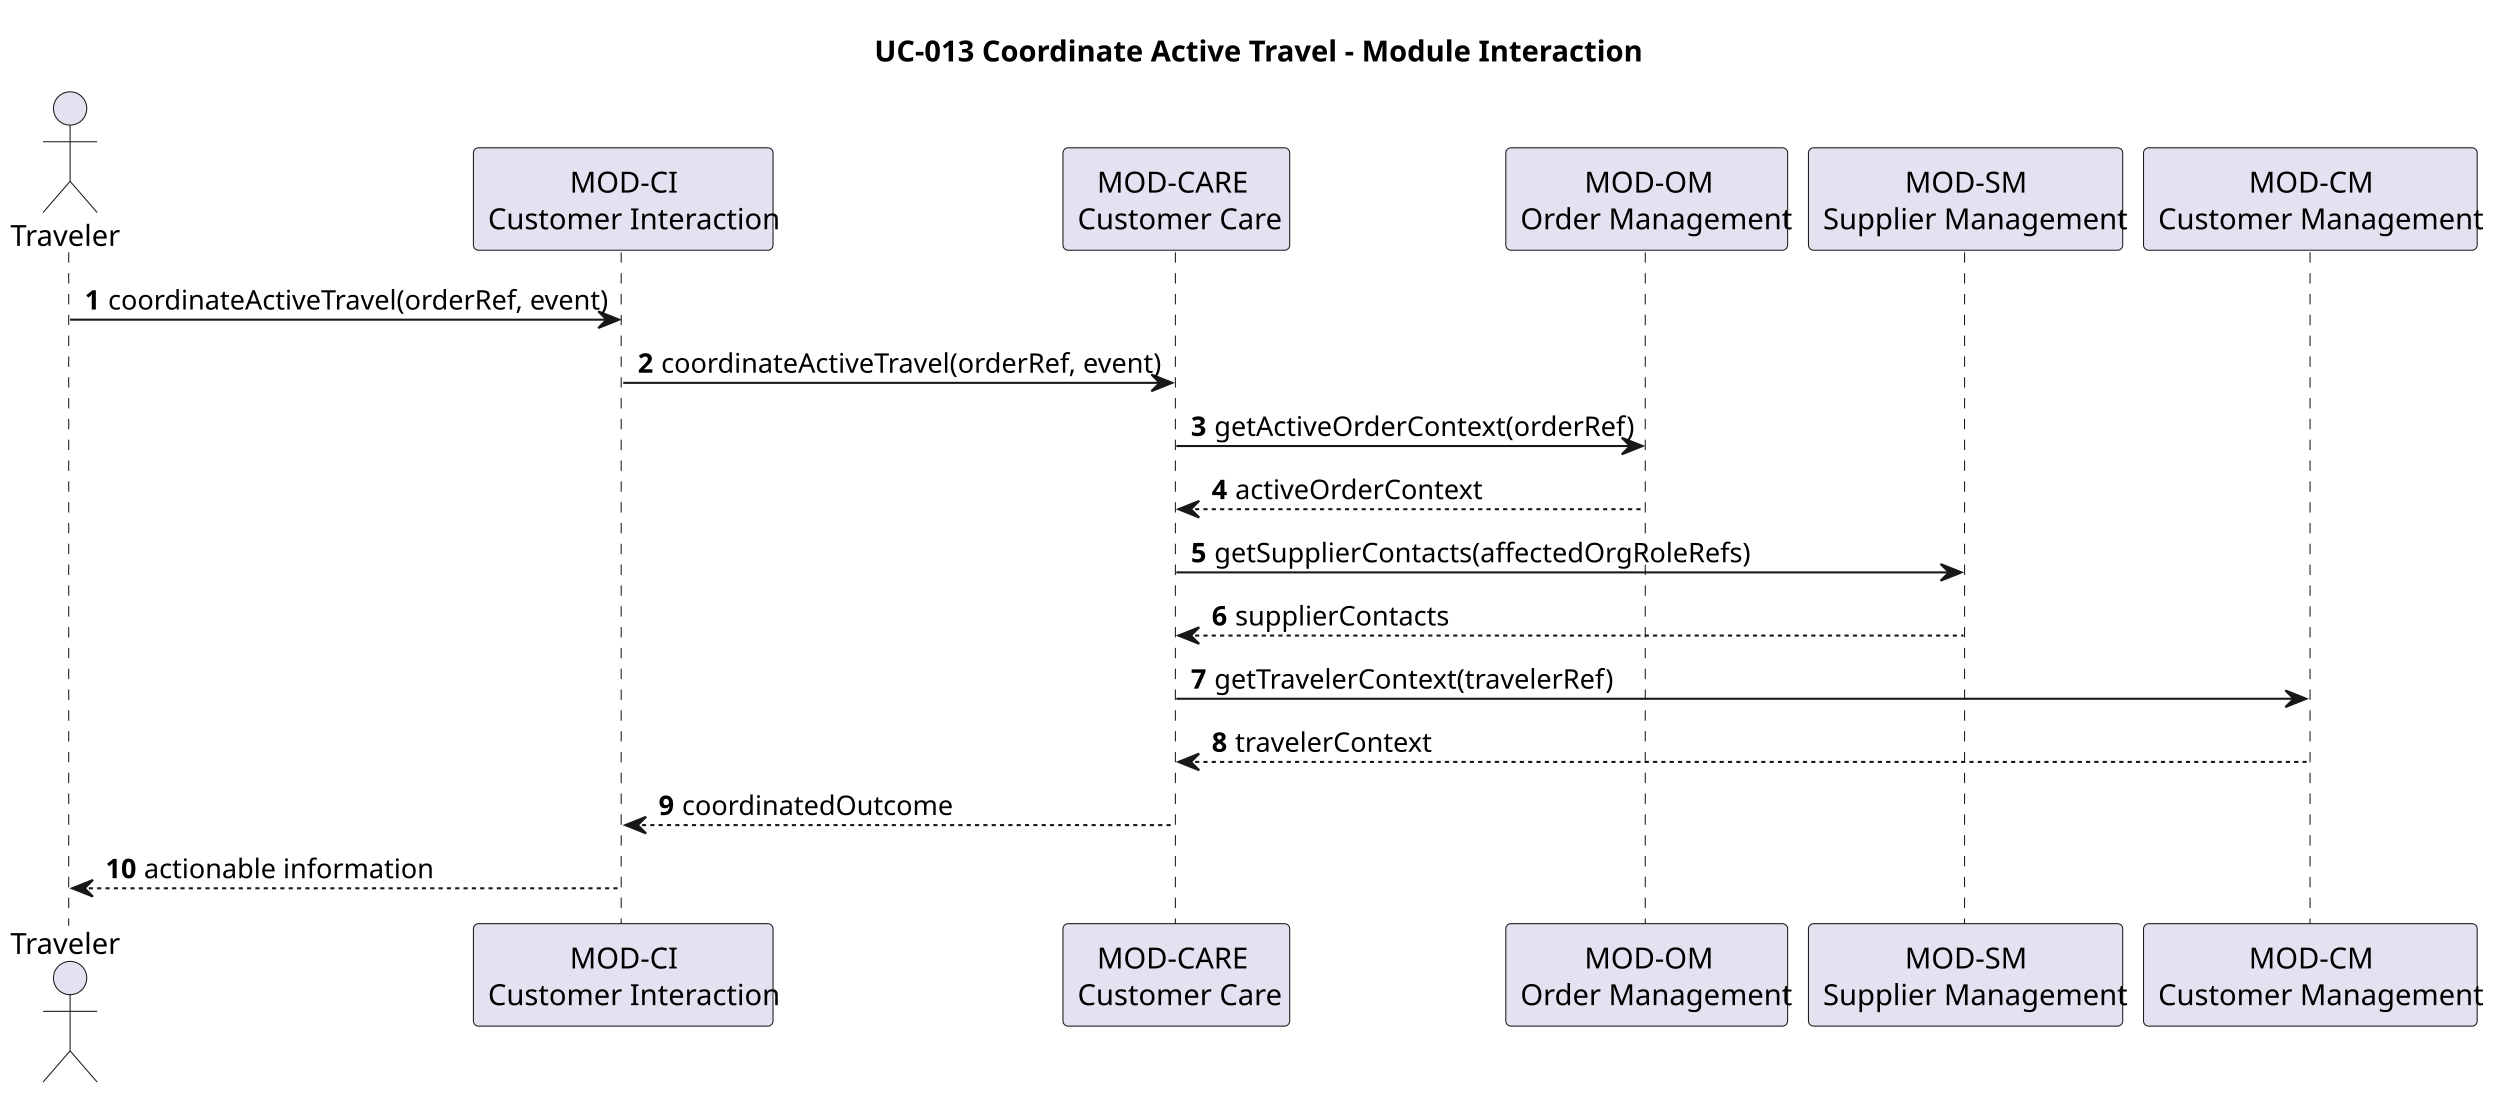
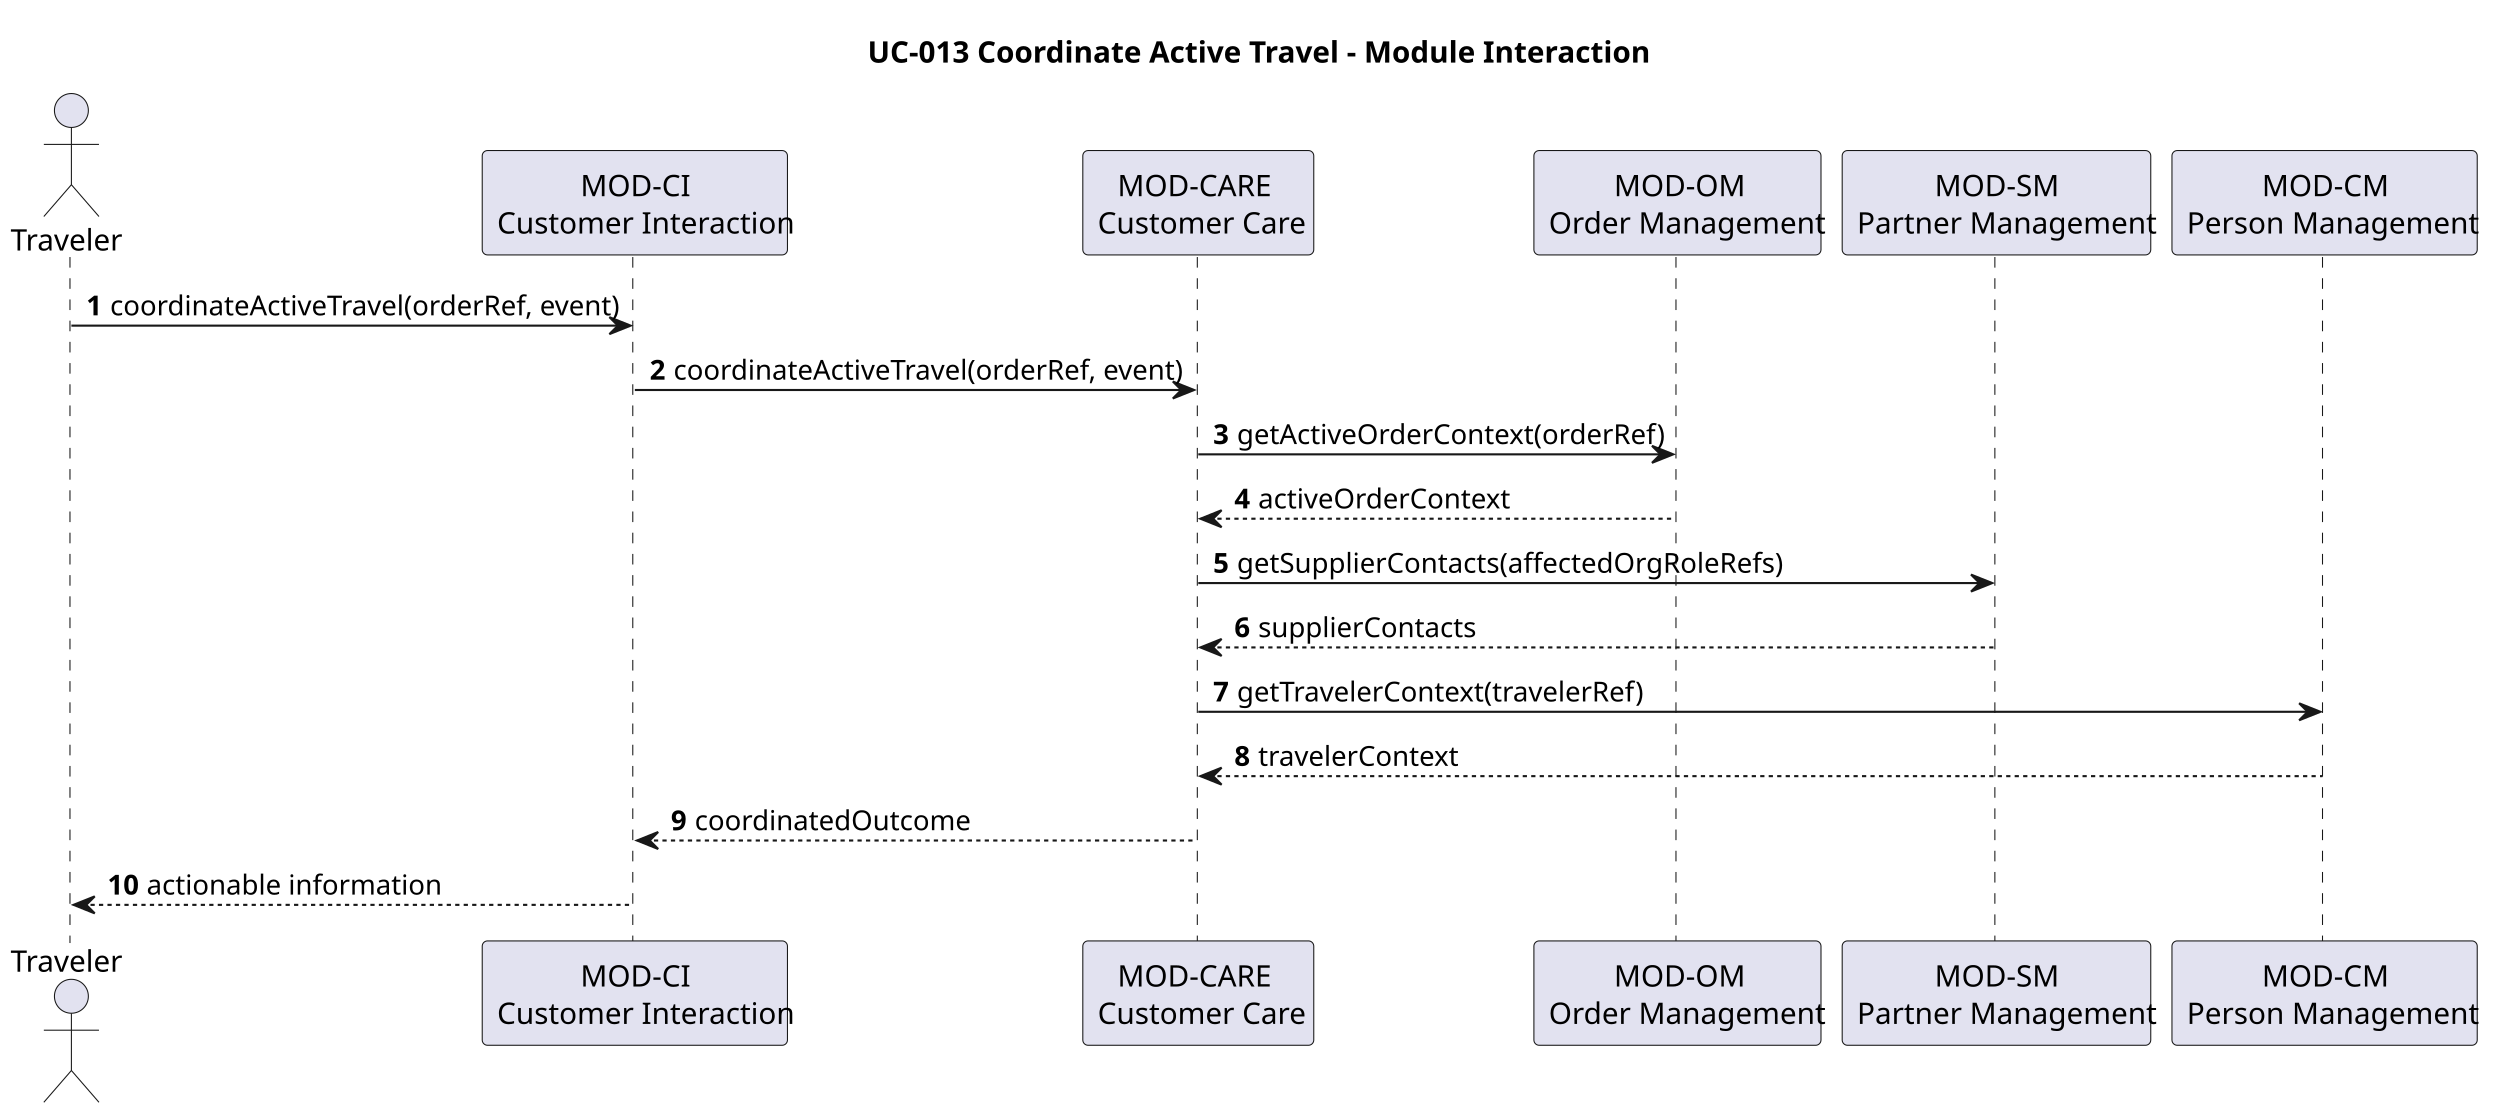
- <svg xmlns="http://www.w3.org/2000/svg" contentStyleType="text/css" data-diagram-type="SEQUENCE" height="528px" preserveAspectRatio="none" style="width:1201px;height:528px;background:#FFFFFF;" version="1.1" viewBox="0 0 1201 528" width="1201px" zoomAndPan="magnify">
+ <svg xmlns="http://www.w3.org/2000/svg" contentStyleType="text/css" data-diagram-type="SEQUENCE" height="528px" preserveAspectRatio="none" style="width:1179px;height:528px;background:#FFFFFF;" version="1.1" viewBox="0 0 1179 528" width="1179px" zoomAndPan="magnify">
  <defs />
  <g>
    <g class="title" data-source-line="1">
-       <text fill="#000000" font-family="sans-serif" font-size="14" font-weight="700" lengthAdjust="spacing" textLength="353.958" x="420.041" y="29.533">UC-013 Coordinate Active Travel - Module Interaction</text>
+       <text fill="#000000" font-family="sans-serif" font-size="14" font-weight="700" lengthAdjust="spacing" textLength="353.958" x="409.151" y="29.533">UC-013 Coordinate Active Travel - Module Interaction</text>
    </g>
    <g class="participant-lifeline" data-entity-uid="part1" data-qualified-name="Traveler" data-source-line="3" id="part1-lifeline">
      <g>
        <rect fill="#000000" fill-opacity="0" height="323.516" width="8" x="29.672" y="121.219" />
        <line style="stroke:#181818;stroke-width:0.5;stroke-dasharray:5,5;" x1="33" x2="33" y1="121.219" y2="444.734" />
      </g>
    </g>
    <g class="participant-lifeline" data-entity-uid="part2" data-qualified-name="CI" data-source-line="4" id="part2-lifeline">
      <g>
        <rect fill="#000000" fill-opacity="0" height="323.516" width="8" x="295.392" y="121.219" />
        <line style="stroke:#181818;stroke-width:0.5;stroke-dasharray:5,5;" x1="298.42" x2="298.42" y1="121.219" y2="444.734" />
      </g>
    </g>
    <g class="participant-lifeline" data-entity-uid="part3" data-qualified-name="CARE" data-source-line="5" id="part3-lifeline">
      <g>
        <rect fill="#000000" fill-opacity="0" height="323.516" width="8" x="561.112" y="121.219" />
        <line style="stroke:#181818;stroke-width:0.5;stroke-dasharray:5,5;" x1="564.653" x2="564.653" y1="121.219" y2="444.734" />
      </g>
    </g>
    <g class="participant-lifeline" data-entity-uid="part4" data-qualified-name="OM" data-source-line="6" id="part4-lifeline">
      <g>
        <rect fill="#000000" fill-opacity="0" height="323.516" width="8" x="787.082" y="121.219" />
        <line style="stroke:#181818;stroke-width:0.5;stroke-dasharray:5,5;" x1="790.386" x2="790.386" y1="121.219" y2="444.734" />
      </g>
    </g>
    <g class="participant-lifeline" data-entity-uid="part5" data-qualified-name="SM" data-source-line="7" id="part5-lifeline">
      <g>
-         <rect fill="#000000" fill-opacity="0" height="323.516" width="8" x="940.265" y="121.219" />
-         <line style="stroke:#181818;stroke-width:0.5;stroke-dasharray:5,5;" x1="943.779" x2="943.779" y1="121.219" y2="444.734" />
+         <rect fill="#000000" fill-opacity="0" height="323.516" width="8" x="937.537" y="121.219" />
+         <line style="stroke:#181818;stroke-width:0.5;stroke-dasharray:5,5;" x1="940.779" x2="940.779" y1="121.219" y2="444.734" />
      </g>
    </g>
    <g class="participant-lifeline" data-entity-uid="part6" data-qualified-name="CM" data-source-line="8" id="part6-lifeline">
      <g>
-         <rect fill="#000000" fill-opacity="0" height="323.516" width="8" x="1105.895" y="121.219" />
-         <line style="stroke:#181818;stroke-width:0.5;stroke-dasharray:5,5;" x1="1109.751" x2="1109.751" y1="121.219" y2="444.734" />
+         <rect fill="#000000" fill-opacity="0" height="323.516" width="8" x="1092.278" y="121.219" />
+         <line style="stroke:#181818;stroke-width:0.5;stroke-dasharray:5,5;" x1="1095.295" x2="1095.295" y1="121.219" y2="444.734" />
      </g>
    </g>
    <g class="participant participant-head" data-entity-uid="part1" data-qualified-name="Traveler" data-source-line="3" id="part1-head">
      <text fill="#000000" font-family="sans-serif" font-size="14" lengthAdjust="spacing" textLength="51.345" x="5" y="118.143">Traveler</text>
      <ellipse cx="33.672" cy="52.109" fill="#E2E2F0" rx="8" ry="8" style="stroke:#181818;stroke-width:0.5;" />
      <path d="M33.672,60.109 L33.672,87.109 M20.672,68.109 L46.672,68.109 M33.672,87.109 L20.672,102.109 M33.672,87.109 L46.672,102.109" fill="none" style="stroke:#181818;stroke-width:0.5;" />
    </g>
    <g class="participant participant-tail" data-entity-uid="part1" data-qualified-name="Traveler" data-source-line="3" id="part1-tail">
      <text fill="#000000" font-family="sans-serif" font-size="14" lengthAdjust="spacing" textLength="51.345" x="5" y="458.268">Traveler</text>
      <ellipse cx="33.672" cy="469.844" fill="#E2E2F0" rx="8" ry="8" style="stroke:#181818;stroke-width:0.5;" />
      <path d="M33.672,477.844 L33.672,504.844 M20.672,485.844 L46.672,485.844 M33.672,504.844 L20.672,519.844 M33.672,504.844 L46.672,519.844" fill="none" style="stroke:#181818;stroke-width:0.5;" />
    </g>
    <g class="participant participant-head" data-entity-uid="part2" data-qualified-name="CI" data-source-line="4" id="part2-head">
      <rect fill="#E2E2F0" height="49.219" rx="2.5" ry="2.5" style="stroke:#181818;stroke-width:0.5;" width="143.944" x="227.42" y="71" />
      <text fill="#000000" font-family="sans-serif" font-size="14" lengthAdjust="spacing" textLength="51.324" x="273.73" y="92.533">MOD-CI</text>
      <text fill="#000000" font-family="sans-serif" font-size="14" lengthAdjust="spacing" textLength="129.944" x="234.42" y="110.143">Customer Interaction</text>
    </g>
    <g class="participant participant-tail" data-entity-uid="part2" data-qualified-name="CI" data-source-line="4" id="part2-tail">
      <rect fill="#E2E2F0" height="49.219" rx="2.5" ry="2.5" style="stroke:#181818;stroke-width:0.5;" width="143.944" x="227.42" y="443.734" />
      <text fill="#000000" font-family="sans-serif" font-size="14" lengthAdjust="spacing" textLength="51.324" x="273.73" y="465.268">MOD-CI</text>
      <text fill="#000000" font-family="sans-serif" font-size="14" lengthAdjust="spacing" textLength="129.944" x="234.42" y="482.877">Customer Interaction</text>
    </g>
    <g class="participant participant-head" data-entity-uid="part3" data-qualified-name="CARE" data-source-line="5" id="part3-head">
      <rect fill="#E2E2F0" height="49.219" rx="2.5" ry="2.5" style="stroke:#181818;stroke-width:0.5;" width="108.917" x="510.653" y="71" />
      <text fill="#000000" font-family="sans-serif" font-size="14" lengthAdjust="spacing" textLength="76.221" x="527.001" y="92.533">MOD-CARE</text>
      <text fill="#000000" font-family="sans-serif" font-size="14" lengthAdjust="spacing" textLength="94.917" x="517.653" y="110.143">Customer Care</text>
    </g>
    <g class="participant participant-tail" data-entity-uid="part3" data-qualified-name="CARE" data-source-line="5" id="part3-tail">
      <rect fill="#E2E2F0" height="49.219" rx="2.5" ry="2.5" style="stroke:#181818;stroke-width:0.5;" width="108.917" x="510.653" y="443.734" />
      <text fill="#000000" font-family="sans-serif" font-size="14" lengthAdjust="spacing" textLength="76.221" x="527.001" y="465.268">MOD-CARE</text>
      <text fill="#000000" font-family="sans-serif" font-size="14" lengthAdjust="spacing" textLength="94.917" x="517.653" y="482.877">Customer Care</text>
    </g>
    <g class="participant participant-head" data-entity-uid="part4" data-qualified-name="OM" data-source-line="6" id="part4-head">
      <rect fill="#E2E2F0" height="49.219" rx="2.5" ry="2.5" style="stroke:#181818;stroke-width:0.5;" width="135.393" x="723.386" y="71" />
      <text fill="#000000" font-family="sans-serif" font-size="14" lengthAdjust="spacing" textLength="59.876" x="761.144" y="92.533">MOD-OM</text>
      <text fill="#000000" font-family="sans-serif" font-size="14" lengthAdjust="spacing" textLength="121.393" x="730.386" y="110.143">Order Management</text>
    </g>
    <g class="participant participant-tail" data-entity-uid="part4" data-qualified-name="OM" data-source-line="6" id="part4-tail">
      <rect fill="#E2E2F0" height="49.219" rx="2.5" ry="2.5" style="stroke:#181818;stroke-width:0.5;" width="135.393" x="723.386" y="443.734" />
      <text fill="#000000" font-family="sans-serif" font-size="14" lengthAdjust="spacing" textLength="59.876" x="761.144" y="465.268">MOD-OM</text>
      <text fill="#000000" font-family="sans-serif" font-size="14" lengthAdjust="spacing" textLength="121.393" x="730.386" y="482.877">Order Management</text>
    </g>
    <g class="participant participant-head" data-entity-uid="part5" data-qualified-name="SM" data-source-line="7" id="part5-head">
-       <rect fill="#E2E2F0" height="49.219" rx="2.5" ry="2.5" style="stroke:#181818;stroke-width:0.5;" width="150.972" x="868.779" y="71" />
-       <text fill="#000000" font-family="sans-serif" font-size="14" lengthAdjust="spacing" textLength="58.324" x="915.102" y="92.533">MOD-SM</text>
-       <text fill="#000000" font-family="sans-serif" font-size="14" lengthAdjust="spacing" textLength="136.972" x="875.779" y="110.143">Supplier Management</text>
+       <rect fill="#E2E2F0" height="49.219" rx="2.5" ry="2.5" style="stroke:#181818;stroke-width:0.5;" width="145.517" x="868.779" y="71" />
+       <text fill="#000000" font-family="sans-serif" font-size="14" lengthAdjust="spacing" textLength="58.324" x="912.375" y="92.533">MOD-SM</text>
+       <text fill="#000000" font-family="sans-serif" font-size="14" lengthAdjust="spacing" textLength="131.517" x="875.779" y="110.143">Partner Management</text>
    </g>
    <g class="participant participant-tail" data-entity-uid="part5" data-qualified-name="SM" data-source-line="7" id="part5-tail">
-       <rect fill="#E2E2F0" height="49.219" rx="2.5" ry="2.5" style="stroke:#181818;stroke-width:0.5;" width="150.972" x="868.779" y="443.734" />
-       <text fill="#000000" font-family="sans-serif" font-size="14" lengthAdjust="spacing" textLength="58.324" x="915.102" y="465.268">MOD-SM</text>
-       <text fill="#000000" font-family="sans-serif" font-size="14" lengthAdjust="spacing" textLength="136.972" x="875.779" y="482.877">Supplier Management</text>
+       <rect fill="#E2E2F0" height="49.219" rx="2.5" ry="2.5" style="stroke:#181818;stroke-width:0.5;" width="145.517" x="868.779" y="443.734" />
+       <text fill="#000000" font-family="sans-serif" font-size="14" lengthAdjust="spacing" textLength="58.324" x="912.375" y="465.268">MOD-SM</text>
+       <text fill="#000000" font-family="sans-serif" font-size="14" lengthAdjust="spacing" textLength="131.517" x="875.779" y="482.877">Partner Management</text>
    </g>
    <g class="participant participant-head" data-entity-uid="part6" data-qualified-name="CM" data-source-line="8" id="part6-head">
-       <rect fill="#E2E2F0" height="49.219" rx="2.5" ry="2.5" style="stroke:#181818;stroke-width:0.5;" width="160.289" x="1029.751" y="71" />
-       <text fill="#000000" font-family="sans-serif" font-size="14" lengthAdjust="spacing" textLength="59.097" x="1080.347" y="92.533">MOD-CM</text>
-       <text fill="#000000" font-family="sans-serif" font-size="14" lengthAdjust="spacing" textLength="146.289" x="1036.751" y="110.143">Customer Management</text>
+       <rect fill="#E2E2F0" height="49.219" rx="2.5" ry="2.5" style="stroke:#181818;stroke-width:0.5;" width="143.965" x="1024.295" y="71" />
+       <text fill="#000000" font-family="sans-serif" font-size="14" lengthAdjust="spacing" textLength="59.097" x="1066.729" y="92.533">MOD-CM</text>
+       <text fill="#000000" font-family="sans-serif" font-size="14" lengthAdjust="spacing" textLength="129.965" x="1031.295" y="110.143">Person Management</text>
    </g>
    <g class="participant participant-tail" data-entity-uid="part6" data-qualified-name="CM" data-source-line="8" id="part6-tail">
-       <rect fill="#E2E2F0" height="49.219" rx="2.5" ry="2.5" style="stroke:#181818;stroke-width:0.5;" width="160.289" x="1029.751" y="443.734" />
-       <text fill="#000000" font-family="sans-serif" font-size="14" lengthAdjust="spacing" textLength="59.097" x="1080.347" y="465.268">MOD-CM</text>
-       <text fill="#000000" font-family="sans-serif" font-size="14" lengthAdjust="spacing" textLength="146.289" x="1036.751" y="482.877">Customer Management</text>
+       <rect fill="#E2E2F0" height="49.219" rx="2.5" ry="2.5" style="stroke:#181818;stroke-width:0.5;" width="143.965" x="1024.295" y="443.734" />
+       <text fill="#000000" font-family="sans-serif" font-size="14" lengthAdjust="spacing" textLength="59.097" x="1066.729" y="465.268">MOD-CM</text>
+       <text fill="#000000" font-family="sans-serif" font-size="14" lengthAdjust="spacing" textLength="129.965" x="1031.295" y="482.877">Person Management</text>
    </g>
    <g class="message" data-entity-1="part1" data-entity-2="part2" data-source-line="10" id="msg1">
      <polygon fill="#181818" points="287.392,149.57,297.392,153.57,287.392,157.57,291.392,153.57" style="stroke:#181818;stroke-width:1;" />
      <line style="stroke:#181818;stroke-width:1;" x1="33.672" x2="293.392" y1="153.57" y2="153.57" />
      <text fill="#000000" font-family="sans-serif" font-size="13" font-weight="700" lengthAdjust="spacing" textLength="7.23" x="40.672" y="148.714">1</text>
      <text fill="#000000" font-family="sans-serif" font-size="13" lengthAdjust="spacing" textLength="230.49" x="51.902" y="148.714">coordinateActiveTravel(orderRef, event)</text>
    </g>
    <g class="message" data-entity-1="part2" data-entity-2="part3" data-source-line="11" id="msg2">
      <polygon fill="#181818" points="553.112,179.922,563.112,183.922,553.112,187.922,557.112,183.922" style="stroke:#181818;stroke-width:1;" />
      <line style="stroke:#181818;stroke-width:1;" x1="299.392" x2="559.112" y1="183.922" y2="183.922" />
      <text fill="#000000" font-family="sans-serif" font-size="13" font-weight="700" lengthAdjust="spacing" textLength="7.23" x="306.392" y="179.065">2</text>
      <text fill="#000000" font-family="sans-serif" font-size="13" lengthAdjust="spacing" textLength="230.49" x="317.622" y="179.065">coordinateActiveTravel(orderRef, event)</text>
    </g>
    <g class="message" data-entity-1="part3" data-entity-2="part4" data-source-line="12" id="msg3">
      <polygon fill="#181818" points="779.082,210.273,789.082,214.273,779.082,218.273,783.082,214.273" style="stroke:#181818;stroke-width:1;" />
      <line style="stroke:#181818;stroke-width:1;" x1="565.112" x2="785.082" y1="214.273" y2="214.273" />
      <text fill="#000000" font-family="sans-serif" font-size="13" font-weight="700" lengthAdjust="spacing" textLength="7.23" x="572.112" y="209.417">3</text>
      <text fill="#000000" font-family="sans-serif" font-size="13" lengthAdjust="spacing" textLength="190.741" x="583.342" y="209.417">getActiveOrderContext(orderRef)</text>
    </g>
    <g class="message" data-entity-1="part4" data-entity-2="part3" data-source-line="13" id="msg4">
      <polygon fill="#181818" points="576.112,240.625,566.112,244.625,576.112,248.625,572.112,244.625" style="stroke:#181818;stroke-width:1;" />
      <line style="stroke:#181818;stroke-width:1;stroke-dasharray:2,2;" x1="570.112" x2="790.082" y1="244.625" y2="244.625" />
      <text fill="#000000" font-family="sans-serif" font-size="13" font-weight="700" lengthAdjust="spacing" textLength="7.23" x="582.112" y="239.769">4</text>
      <text fill="#000000" font-family="sans-serif" font-size="13" lengthAdjust="spacing" textLength="111.992" x="593.342" y="239.769">activeOrderContext</text>
    </g>
    <g class="message" data-entity-1="part3" data-entity-2="part5" data-source-line="14" id="msg5">
-       <polygon fill="#181818" points="932.265,270.977,942.265,274.977,932.265,278.977,936.265,274.977" style="stroke:#181818;stroke-width:1;" />
-       <line style="stroke:#181818;stroke-width:1;" x1="565.112" x2="938.265" y1="274.977" y2="274.977" />
+       <polygon fill="#181818" points="929.537,270.977,939.537,274.977,929.537,278.977,933.537,274.977" style="stroke:#181818;stroke-width:1;" />
+       <line style="stroke:#181818;stroke-width:1;" x1="565.112" x2="935.537" y1="274.977" y2="274.977" />
      <text fill="#000000" font-family="sans-serif" font-size="13" font-weight="700" lengthAdjust="spacing" textLength="7.23" x="572.112" y="270.12">5</text>
      <text fill="#000000" font-family="sans-serif" font-size="13" lengthAdjust="spacing" textLength="247.121" x="583.342" y="270.12">getSupplierContacts(affectedOrgRoleRefs)</text>
    </g>
    <g class="message" data-entity-1="part5" data-entity-2="part3" data-source-line="15" id="msg6">
      <polygon fill="#181818" points="576.112,301.328,566.112,305.328,576.112,309.328,572.112,305.328" style="stroke:#181818;stroke-width:1;" />
-       <line style="stroke:#181818;stroke-width:1;stroke-dasharray:2,2;" x1="570.112" x2="943.265" y1="305.328" y2="305.328" />
+       <line style="stroke:#181818;stroke-width:1;stroke-dasharray:2,2;" x1="570.112" x2="940.537" y1="305.328" y2="305.328" />
      <text fill="#000000" font-family="sans-serif" font-size="13" font-weight="700" lengthAdjust="spacing" textLength="7.23" x="582.112" y="300.472">6</text>
      <text fill="#000000" font-family="sans-serif" font-size="13" lengthAdjust="spacing" textLength="96.827" x="593.342" y="300.472">supplierContacts</text>
    </g>
    <g class="message" data-entity-1="part3" data-entity-2="part6" data-source-line="16" id="msg7">
-       <polygon fill="#181818" points="1097.895,331.68,1107.895,335.68,1097.895,339.68,1101.895,335.68" style="stroke:#181818;stroke-width:1;" />
-       <line style="stroke:#181818;stroke-width:1;" x1="565.112" x2="1103.895" y1="335.68" y2="335.68" />
+       <polygon fill="#181818" points="1084.278,331.68,1094.278,335.68,1084.278,339.68,1088.278,335.68" style="stroke:#181818;stroke-width:1;" />
+       <line style="stroke:#181818;stroke-width:1;" x1="565.112" x2="1090.278" y1="335.68" y2="335.68" />
      <text fill="#000000" font-family="sans-serif" font-size="13" font-weight="700" lengthAdjust="spacing" textLength="7.23" x="572.112" y="330.823">7</text>
      <text fill="#000000" font-family="sans-serif" font-size="13" lengthAdjust="spacing" textLength="182.787" x="583.342" y="330.823">getTravelerContext(travelerRef)</text>
    </g>
    <g class="message" data-entity-1="part6" data-entity-2="part3" data-source-line="17" id="msg8">
      <polygon fill="#181818" points="576.112,362.031,566.112,366.031,576.112,370.031,572.112,366.031" style="stroke:#181818;stroke-width:1;" />
-       <line style="stroke:#181818;stroke-width:1;stroke-dasharray:2,2;" x1="570.112" x2="1108.895" y1="366.031" y2="366.031" />
+       <line style="stroke:#181818;stroke-width:1;stroke-dasharray:2,2;" x1="570.112" x2="1095.278" y1="366.031" y2="366.031" />
      <text fill="#000000" font-family="sans-serif" font-size="13" font-weight="700" lengthAdjust="spacing" textLength="7.23" x="582.112" y="361.175">8</text>
      <text fill="#000000" font-family="sans-serif" font-size="13" lengthAdjust="spacing" textLength="88.15" x="593.342" y="361.175">travelerContext</text>
    </g>
    <g class="message" data-entity-1="part3" data-entity-2="part2" data-source-line="18" id="msg9">
      <polygon fill="#181818" points="310.392,392.383,300.392,396.383,310.392,400.383,306.392,396.383" style="stroke:#181818;stroke-width:1;" />
      <line style="stroke:#181818;stroke-width:1;stroke-dasharray:2,2;" x1="304.392" x2="564.112" y1="396.383" y2="396.383" />
      <text fill="#000000" font-family="sans-serif" font-size="13" font-weight="700" lengthAdjust="spacing" textLength="7.23" x="316.392" y="391.526">9</text>
      <text fill="#000000" font-family="sans-serif" font-size="13" lengthAdjust="spacing" textLength="120.682" x="327.622" y="391.526">coordinatedOutcome</text>
    </g>
    <g class="message" data-entity-1="part2" data-entity-2="part1" data-source-line="19" id="msg10">
      <polygon fill="#181818" points="44.672,422.734,34.672,426.734,44.672,430.734,40.672,426.734" style="stroke:#181818;stroke-width:1;" />
      <line style="stroke:#181818;stroke-width:1;stroke-dasharray:2,2;" x1="38.672" x2="298.392" y1="426.734" y2="426.734" />
      <text fill="#000000" font-family="sans-serif" font-size="13" font-weight="700" lengthAdjust="spacing" textLength="14.46" x="50.672" y="421.878">10</text>
      <text fill="#000000" font-family="sans-serif" font-size="13" lengthAdjust="spacing" textLength="127.188" x="69.132" y="421.878">actionable information</text>
    </g>
  </g>
</svg>
